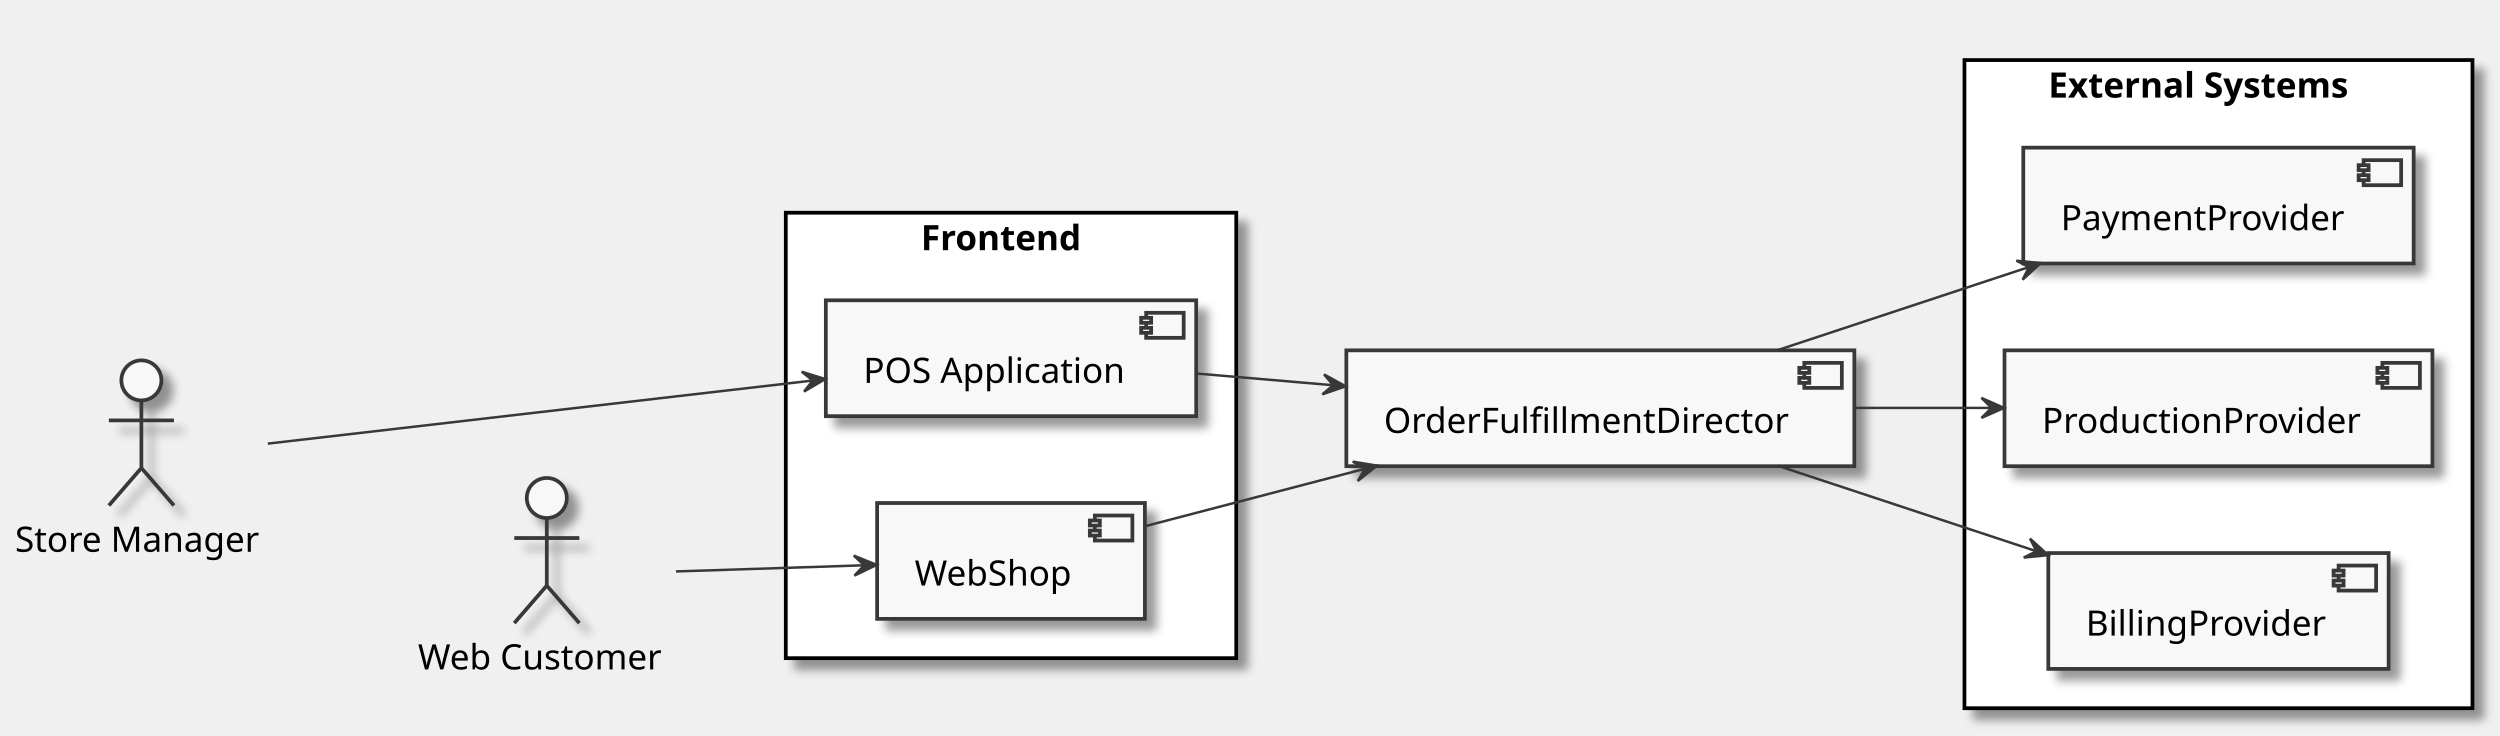
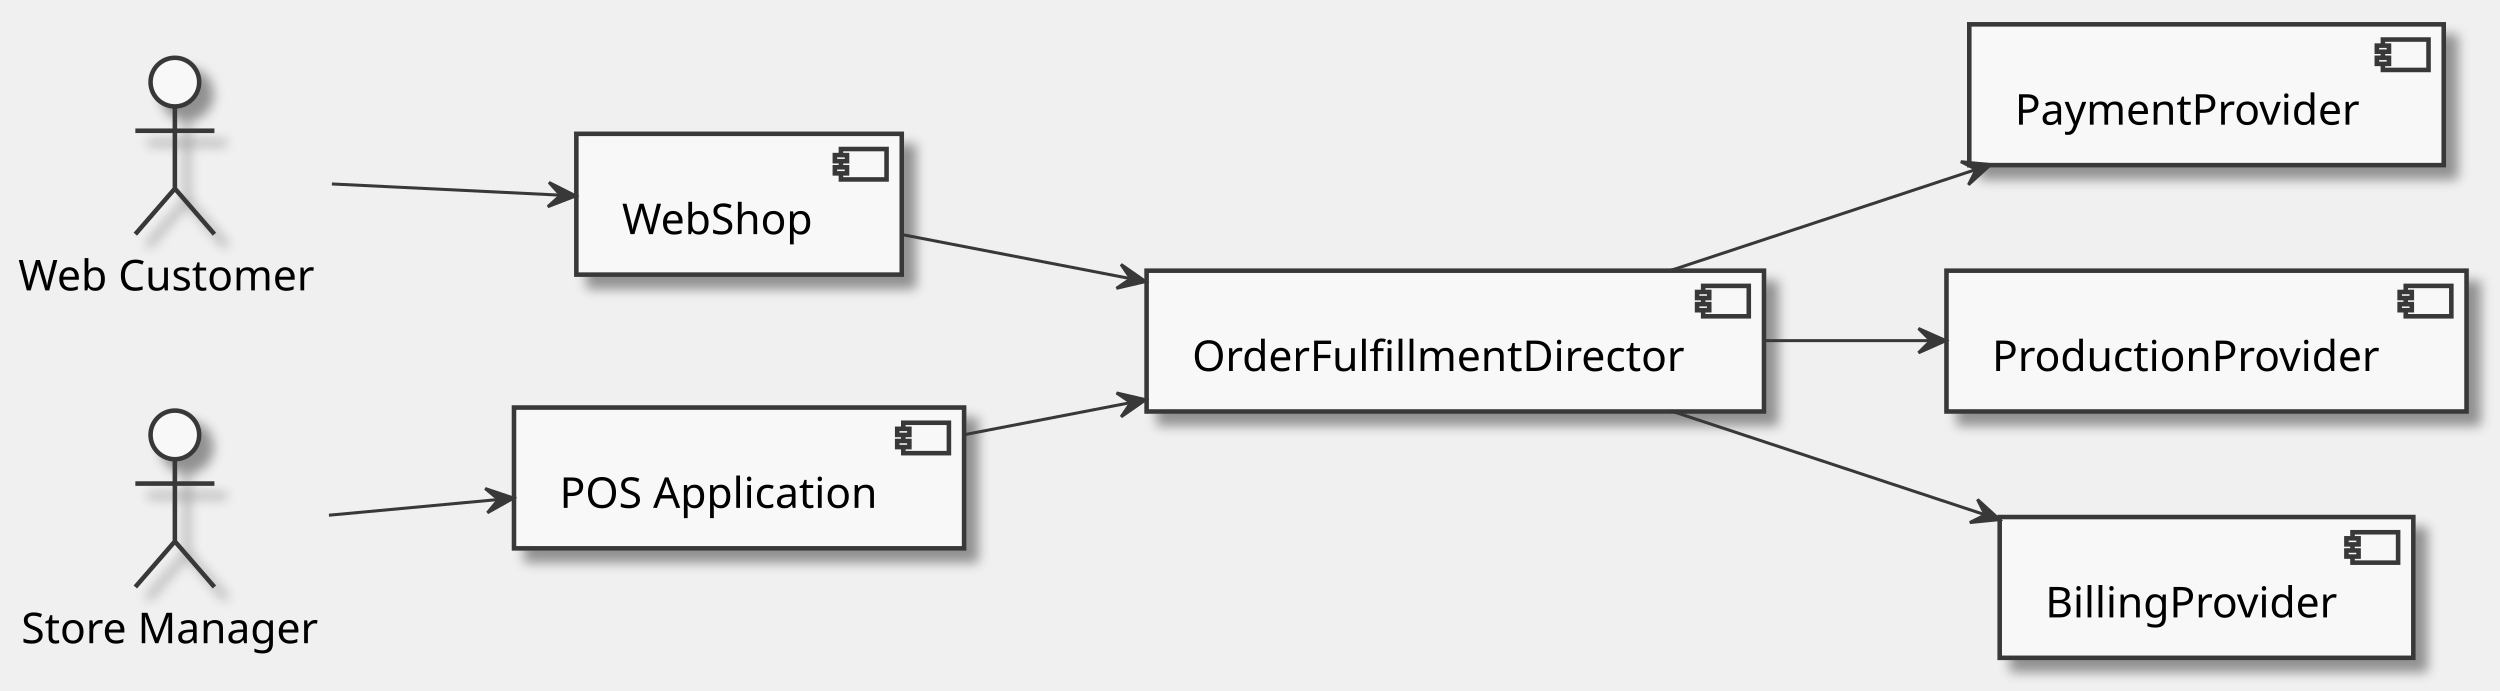
- <svg xmlns="http://www.w3.org/2000/svg" contentScriptType="application/ecmascript" contentStyleType="text/css" height="294px" preserveAspectRatio="none" style="width:999px;height:294px;" version="1.1" viewBox="0 0 999 294" width="999px" zoomAndPan="magnify">
+ <svg xmlns="http://www.w3.org/2000/svg" contentScriptType="application/ecmascript" contentStyleType="text/css" height="227px" preserveAspectRatio="none" style="width:822px;height:227px;" version="1.1" viewBox="0 0 822 227" width="822px" zoomAndPan="magnify">
  <defs>
-     <filter height="300%" id="fay3wgnrvicmf" width="300%" x="-1" y="-1">
+     <filter height="300%" id="fu4sl4afe84c1" width="300%" x="-1" y="-1">
      <feGaussianBlur result="blurOut" stdDeviation="2.0" />
      <feColorMatrix in="blurOut" result="blurOut2" type="matrix" values="0 0 0 0 0 0 0 0 0 0 0 0 0 0 0 0 0 0 .4 0" />
      <feOffset dx="4.0" dy="4.0" in="blurOut2" result="blurOut3" />
      <feBlend in="SourceGraphic" in2="blurOut3" mode="normal" />
    </filter>
  </defs>
  <g>
-     <rect fill="#FFFFFF" filter="url(#fay3wgnrvicmf)" height="178" style="stroke: #000000; stroke-width: 1.5;" width="180" x="314" y="85" />
-     <text fill="#000000" font-family="sans-serif" font-size="14" font-weight="bold" lengthAdjust="spacingAndGlyphs" textLength="72" x="368" y="99.995">Frontend</text>
-     <rect fill="#FFFFFF" filter="url(#fay3wgnrvicmf)" height="259" style="stroke: #000000; stroke-width: 1.5;" width="203" x="785" y="24" />
-     <text fill="#000000" font-family="sans-serif" font-size="14" font-weight="bold" lengthAdjust="spacingAndGlyphs" textLength="136" x="818.5" y="38.995">External Systems</text>
-     <rect fill="#F8F8F8" filter="url(#fay3wgnrvicmf)" height="46.297" style="stroke: #383838; stroke-width: 1.5;" width="148" x="330" y="120" />
-     <rect fill="#F8F8F8" height="10" style="stroke: #383838; stroke-width: 1.5;" width="15" x="458" y="125" />
-     <rect fill="#F8F8F8" height="2" style="stroke: #383838; stroke-width: 1.5;" width="4" x="456" y="127" />
-     <rect fill="#F8F8F8" height="2" style="stroke: #383838; stroke-width: 1.5;" width="4" x="456" y="131" />
-     <text fill="#000000" font-family="sans-serif" font-size="14" lengthAdjust="spacingAndGlyphs" textLength="108" x="345" y="152.995">POS Application</text>
-     <rect fill="#F8F8F8" filter="url(#fay3wgnrvicmf)" height="46.297" style="stroke: #383838; stroke-width: 1.5;" width="107" x="350.5" y="201" />
-     <rect fill="#F8F8F8" height="10" style="stroke: #383838; stroke-width: 1.5;" width="15" x="437.5" y="206" />
-     <rect fill="#F8F8F8" height="2" style="stroke: #383838; stroke-width: 1.5;" width="4" x="435.5" y="208" />
-     <rect fill="#F8F8F8" height="2" style="stroke: #383838; stroke-width: 1.5;" width="4" x="435.5" y="212" />
-     <text fill="#000000" font-family="sans-serif" font-size="14" lengthAdjust="spacingAndGlyphs" textLength="67" x="365.5" y="233.995">WebShop</text>
-     <rect fill="#F8F8F8" filter="url(#fay3wgnrvicmf)" height="46.297" style="stroke: #383838; stroke-width: 1.5;" width="156" x="808.5" y="59" />
-     <rect fill="#F8F8F8" height="10" style="stroke: #383838; stroke-width: 1.5;" width="15" x="944.5" y="64" />
-     <rect fill="#F8F8F8" height="2" style="stroke: #383838; stroke-width: 1.5;" width="4" x="942.5" y="66" />
-     <rect fill="#F8F8F8" height="2" style="stroke: #383838; stroke-width: 1.5;" width="4" x="942.5" y="70" />
-     <text fill="#000000" font-family="sans-serif" font-size="14" lengthAdjust="spacingAndGlyphs" textLength="116" x="823.5" y="91.995">PaymentProvider</text>
-     <rect fill="#F8F8F8" filter="url(#fay3wgnrvicmf)" height="46.297" style="stroke: #383838; stroke-width: 1.5;" width="171" x="801" y="140" />
-     <rect fill="#F8F8F8" height="10" style="stroke: #383838; stroke-width: 1.5;" width="15" x="952" y="145" />
-     <rect fill="#F8F8F8" height="2" style="stroke: #383838; stroke-width: 1.5;" width="4" x="950" y="147" />
-     <rect fill="#F8F8F8" height="2" style="stroke: #383838; stroke-width: 1.5;" width="4" x="950" y="151" />
-     <text fill="#000000" font-family="sans-serif" font-size="14" lengthAdjust="spacingAndGlyphs" textLength="131" x="816" y="172.995">ProductionProvider</text>
-     <rect fill="#F8F8F8" filter="url(#fay3wgnrvicmf)" height="46.297" style="stroke: #383838; stroke-width: 1.5;" width="136" x="818.5" y="221" />
-     <rect fill="#F8F8F8" height="10" style="stroke: #383838; stroke-width: 1.5;" width="15" x="934.5" y="226" />
-     <rect fill="#F8F8F8" height="2" style="stroke: #383838; stroke-width: 1.5;" width="4" x="932.5" y="228" />
-     <rect fill="#F8F8F8" height="2" style="stroke: #383838; stroke-width: 1.5;" width="4" x="932.5" y="232" />
-     <text fill="#000000" font-family="sans-serif" font-size="14" lengthAdjust="spacingAndGlyphs" textLength="96" x="833.5" y="253.995">BillingProvider</text>
-     <rect fill="#F8F8F8" filter="url(#fay3wgnrvicmf)" height="46.297" style="stroke: #383838; stroke-width: 1.5;" width="203" x="538" y="140" />
-     <rect fill="#F8F8F8" height="10" style="stroke: #383838; stroke-width: 1.5;" width="15" x="721" y="145" />
-     <rect fill="#F8F8F8" height="2" style="stroke: #383838; stroke-width: 1.5;" width="4" x="719" y="147" />
-     <rect fill="#F8F8F8" height="2" style="stroke: #383838; stroke-width: 1.5;" width="4" x="719" y="151" />
-     <text fill="#000000" font-family="sans-serif" font-size="14" lengthAdjust="spacingAndGlyphs" textLength="163" x="553" y="172.995">OrderFulfillmentDirector</text>
-     <ellipse cx="56.5" cy="152" fill="#F8F8F8" filter="url(#fay3wgnrvicmf)" rx="8" ry="8" style="stroke: #383838; stroke-width: 1.5;" />
-     <path d="M56.5,160 L56.5,187 M43.5,168 L69.5,168 M56.5,187 L43.5,202 M56.5,187 L69.5,202 " fill="none" filter="url(#fay3wgnrvicmf)" style="stroke: #383838; stroke-width: 1.5;" />
-     <text fill="#000000" font-family="sans-serif" font-size="14" lengthAdjust="spacingAndGlyphs" textLength="101" x="6" y="220.495">Store Manager</text>
-     <ellipse cx="218.5" cy="199" fill="#F8F8F8" filter="url(#fay3wgnrvicmf)" rx="8" ry="8" style="stroke: #383838; stroke-width: 1.5;" />
-     <path d="M218.5,207 L218.5,234 M205.5,215 L231.5,215 M218.5,234 L205.5,249 M218.5,234 L231.5,249 " fill="none" filter="url(#fay3wgnrvicmf)" style="stroke: #383838; stroke-width: 1.5;" />
-     <text fill="#000000" font-family="sans-serif" font-size="14" lengthAdjust="spacingAndGlyphs" textLength="103" x="167" y="267.495">Web Customer</text>
-     <path d="M107.002,177.269 C163.83,170.69 257.789,159.812 324.595,152.077 " fill="none" id="manager-&gt;pos" style="stroke: #383838; stroke-width: 1.0;" />
-     <polygon fill="#383838" points="329.76,151.479,320.36,148.539,324.793,152.053,321.279,156.486,329.76,151.479" style="stroke: #383838; stroke-width: 1.0;" />
-     <path d="M478.24,149.273 C495.478,150.75 514.192,152.353 532.547,153.925 " fill="none" id="pos-&gt;facade" style="stroke: #383838; stroke-width: 1.0;" />
-     <polygon fill="#383838" points="537.713,154.367,529.088,149.613,532.731,153.94,528.404,157.583,537.713,154.367" style="stroke: #383838; stroke-width: 1.0;" />
-     <path d="M270.128,228.345 C293.402,227.584 321.128,226.677 345.216,225.889 " fill="none" id="customer-&gt;web" style="stroke: #383838; stroke-width: 1.0;" />
-     <polygon fill="#383838" points="350.298,225.723,341.173,222.018,345.301,225.886,341.433,230.014,350.298,225.723" style="stroke: #383838; stroke-width: 1.0;" />
-     <path d="M457.693,210.234 C483.505,203.491 515.367,195.167 545.119,187.395 " fill="none" id="web-&gt;facade" style="stroke: #383838; stroke-width: 1.0;" />
-     <polygon fill="#383838" points="550.259,186.052,540.54,184.458,545.422,187.316,542.563,192.198,550.259,186.052" style="stroke: #383838; stroke-width: 1.0;" />
-     <path d="M710.379,139.897 C741.66,129.555 778.594,117.345 810.459,106.81 " fill="none" id="facade-&gt;payment" style="stroke: #383838; stroke-width: 1.0;" />
-     <polygon fill="#383838" points="815.528,105.134,805.727,104.162,810.781,106.704,808.239,111.758,815.528,105.134" style="stroke: #383838; stroke-width: 1.0;" />
-     <path d="M741.211,163 C759.153,163 777.738,163 795.361,163 " fill="none" id="facade-&gt;production" style="stroke: #383838; stroke-width: 1.0;" />
-     <polygon fill="#383838" points="800.798,163,791.798,159,795.798,163,791.798,167,800.798,163" style="stroke: #383838; stroke-width: 1.0;" />
-     <path d="M710.379,186.103 C742.733,196.799 781.133,209.495 813.718,220.268 " fill="none" id="facade-&gt;billing" style="stroke: #383838; stroke-width: 1.0;" />
-     <polygon fill="#383838" points="818.482,221.843,811.193,215.219,813.735,220.273,808.681,222.815,818.482,221.843" style="stroke: #383838; stroke-width: 1.0;" />
+     <rect fill="#F8F8F8" filter="url(#fu4sl4afe84c1)" height="46.297" style="stroke: #383838; stroke-width: 1.5;" width="148" x="169" y="134" />
+     <rect fill="#F8F8F8" height="10" style="stroke: #383838; stroke-width: 1.5;" width="15" x="297" y="139" />
+     <rect fill="#F8F8F8" height="2" style="stroke: #383838; stroke-width: 1.5;" width="4" x="295" y="141" />
+     <rect fill="#F8F8F8" height="2" style="stroke: #383838; stroke-width: 1.5;" width="4" x="295" y="145" />
+     <text fill="#000000" font-family="sans-serif" font-size="14" lengthAdjust="spacingAndGlyphs" textLength="108" x="184" y="166.995">POS Application</text>
+     <rect fill="#F8F8F8" filter="url(#fu4sl4afe84c1)" height="46.297" style="stroke: #383838; stroke-width: 1.5;" width="107" x="189.5" y="44" />
+     <rect fill="#F8F8F8" height="10" style="stroke: #383838; stroke-width: 1.5;" width="15" x="276.5" y="49" />
+     <rect fill="#F8F8F8" height="2" style="stroke: #383838; stroke-width: 1.5;" width="4" x="274.5" y="51" />
+     <rect fill="#F8F8F8" height="2" style="stroke: #383838; stroke-width: 1.5;" width="4" x="274.5" y="55" />
+     <text fill="#000000" font-family="sans-serif" font-size="14" lengthAdjust="spacingAndGlyphs" textLength="67" x="204.5" y="76.995">WebShop</text>
+     <rect fill="#F8F8F8" filter="url(#fu4sl4afe84c1)" height="46.297" style="stroke: #383838; stroke-width: 1.5;" width="203" x="377" y="89" />
+     <rect fill="#F8F8F8" height="10" style="stroke: #383838; stroke-width: 1.5;" width="15" x="560" y="94" />
+     <rect fill="#F8F8F8" height="2" style="stroke: #383838; stroke-width: 1.5;" width="4" x="558" y="96" />
+     <rect fill="#F8F8F8" height="2" style="stroke: #383838; stroke-width: 1.5;" width="4" x="558" y="100" />
+     <text fill="#000000" font-family="sans-serif" font-size="14" lengthAdjust="spacingAndGlyphs" textLength="163" x="392" y="121.995">OrderFulfillmentDirector</text>
+     <ellipse cx="57.5" cy="27" fill="#F8F8F8" filter="url(#fu4sl4afe84c1)" rx="8" ry="8" style="stroke: #383838; stroke-width: 1.5;" />
+     <path d="M57.5,35 L57.5,62 M44.5,43 L70.5,43 M57.5,62 L44.5,77 M57.5,62 L70.5,77 " fill="none" filter="url(#fu4sl4afe84c1)" style="stroke: #383838; stroke-width: 1.5;" />
+     <text fill="#000000" font-family="sans-serif" font-size="14" lengthAdjust="spacingAndGlyphs" textLength="103" x="6" y="95.495">Web Customer</text>
+     <ellipse cx="57.5" cy="143" fill="#F8F8F8" filter="url(#fu4sl4afe84c1)" rx="8" ry="8" style="stroke: #383838; stroke-width: 1.5;" />
+     <path d="M57.5,151 L57.5,178 M44.5,159 L70.5,159 M57.5,178 L44.5,193 M57.5,178 L70.5,193 " fill="none" filter="url(#fu4sl4afe84c1)" style="stroke: #383838; stroke-width: 1.5;" />
+     <text fill="#000000" font-family="sans-serif" font-size="14" lengthAdjust="spacingAndGlyphs" textLength="101" x="7" y="211.495">Store Manager</text>
+     <rect fill="#F8F8F8" filter="url(#fu4sl4afe84c1)" height="46.297" style="stroke: #383838; stroke-width: 1.5;" width="156" x="647.5" y="8" />
+     <rect fill="#F8F8F8" height="10" style="stroke: #383838; stroke-width: 1.5;" width="15" x="783.5" y="13" />
+     <rect fill="#F8F8F8" height="2" style="stroke: #383838; stroke-width: 1.5;" width="4" x="781.5" y="15" />
+     <rect fill="#F8F8F8" height="2" style="stroke: #383838; stroke-width: 1.5;" width="4" x="781.5" y="19" />
+     <text fill="#000000" font-family="sans-serif" font-size="14" lengthAdjust="spacingAndGlyphs" textLength="116" x="662.5" y="40.995">PaymentProvider</text>
+     <rect fill="#F8F8F8" filter="url(#fu4sl4afe84c1)" height="46.297" style="stroke: #383838; stroke-width: 1.5;" width="171" x="640" y="89" />
+     <rect fill="#F8F8F8" height="10" style="stroke: #383838; stroke-width: 1.5;" width="15" x="791" y="94" />
+     <rect fill="#F8F8F8" height="2" style="stroke: #383838; stroke-width: 1.5;" width="4" x="789" y="96" />
+     <rect fill="#F8F8F8" height="2" style="stroke: #383838; stroke-width: 1.5;" width="4" x="789" y="100" />
+     <text fill="#000000" font-family="sans-serif" font-size="14" lengthAdjust="spacingAndGlyphs" textLength="131" x="655" y="121.995">ProductionProvider</text>
+     <rect fill="#F8F8F8" filter="url(#fu4sl4afe84c1)" height="46.297" style="stroke: #383838; stroke-width: 1.5;" width="136" x="657.5" y="170" />
+     <rect fill="#F8F8F8" height="10" style="stroke: #383838; stroke-width: 1.5;" width="15" x="773.5" y="175" />
+     <rect fill="#F8F8F8" height="2" style="stroke: #383838; stroke-width: 1.5;" width="4" x="771.5" y="177" />
+     <rect fill="#F8F8F8" height="2" style="stroke: #383838; stroke-width: 1.5;" width="4" x="771.5" y="181" />
+     <text fill="#000000" font-family="sans-serif" font-size="14" lengthAdjust="spacingAndGlyphs" textLength="96" x="672.5" y="202.995">BillingProvider</text>
+     <path d="M109.128,60.483 C132.402,61.625 160.128,62.984 184.216,64.166 " fill="none" id="customer-&gt;web" style="stroke: #383838; stroke-width: 1.0;" />
+     <polygon fill="#383838" points="189.298,64.415,180.505,59.978,184.304,64.169,180.112,67.968,189.298,64.415" style="stroke: #383838; stroke-width: 1.0;" />
+     <path d="M296.693,77.155 C318.887,81.432 345.554,86.571 371.506,91.573 " fill="none" id="web-&gt;facade" style="stroke: #383838; stroke-width: 1.0;" />
+     <polygon fill="#383838" points="376.685,92.571,368.604,86.941,371.775,91.625,367.091,94.797,376.685,92.571" style="stroke: #383838; stroke-width: 1.0;" />
+     <path d="M108.158,169.4 C125.233,167.818 144.792,166.006 163.588,164.264 " fill="none" id="manager-&gt;pos" style="stroke: #383838; stroke-width: 1.0;" />
+     <polygon fill="#383838" points="168.866,163.775,159.535,160.623,163.887,164.237,160.274,168.589,168.866,163.775" style="stroke: #383838; stroke-width: 1.0;" />
+     <path d="M317.24,142.885 C334.478,139.563 353.192,135.957 371.547,132.419 " fill="none" id="pos-&gt;facade" style="stroke: #383838; stroke-width: 1.0;" />
+     <polygon fill="#383838" points="376.713,131.424,367.118,129.201,371.803,132.371,368.634,137.056,376.713,131.424" style="stroke: #383838; stroke-width: 1.0;" />
+     <path d="M549.379,88.897 C580.66,78.555 617.594,66.345 649.459,55.81 " fill="none" id="facade-&gt;payment" style="stroke: #383838; stroke-width: 1.0;" />
+     <polygon fill="#383838" points="654.528,54.134,644.727,53.162,649.781,55.704,647.239,60.758,654.528,54.134" style="stroke: #383838; stroke-width: 1.0;" />
+     <path d="M580.211,112 C598.153,112 616.738,112 634.361,112 " fill="none" id="facade-&gt;production" style="stroke: #383838; stroke-width: 1.0;" />
+     <polygon fill="#383838" points="639.798,112,630.798,108,634.798,112,630.798,116,639.798,112" style="stroke: #383838; stroke-width: 1.0;" />
+     <path d="M549.379,135.103 C581.733,145.799 620.133,158.495 652.718,169.268 " fill="none" id="facade-&gt;billing" style="stroke: #383838; stroke-width: 1.0;" />
+     <polygon fill="#383838" points="657.482,170.843,650.193,164.219,652.735,169.273,647.681,171.815,657.482,170.843" style="stroke: #383838; stroke-width: 1.0;" />
  </g>
</svg>
